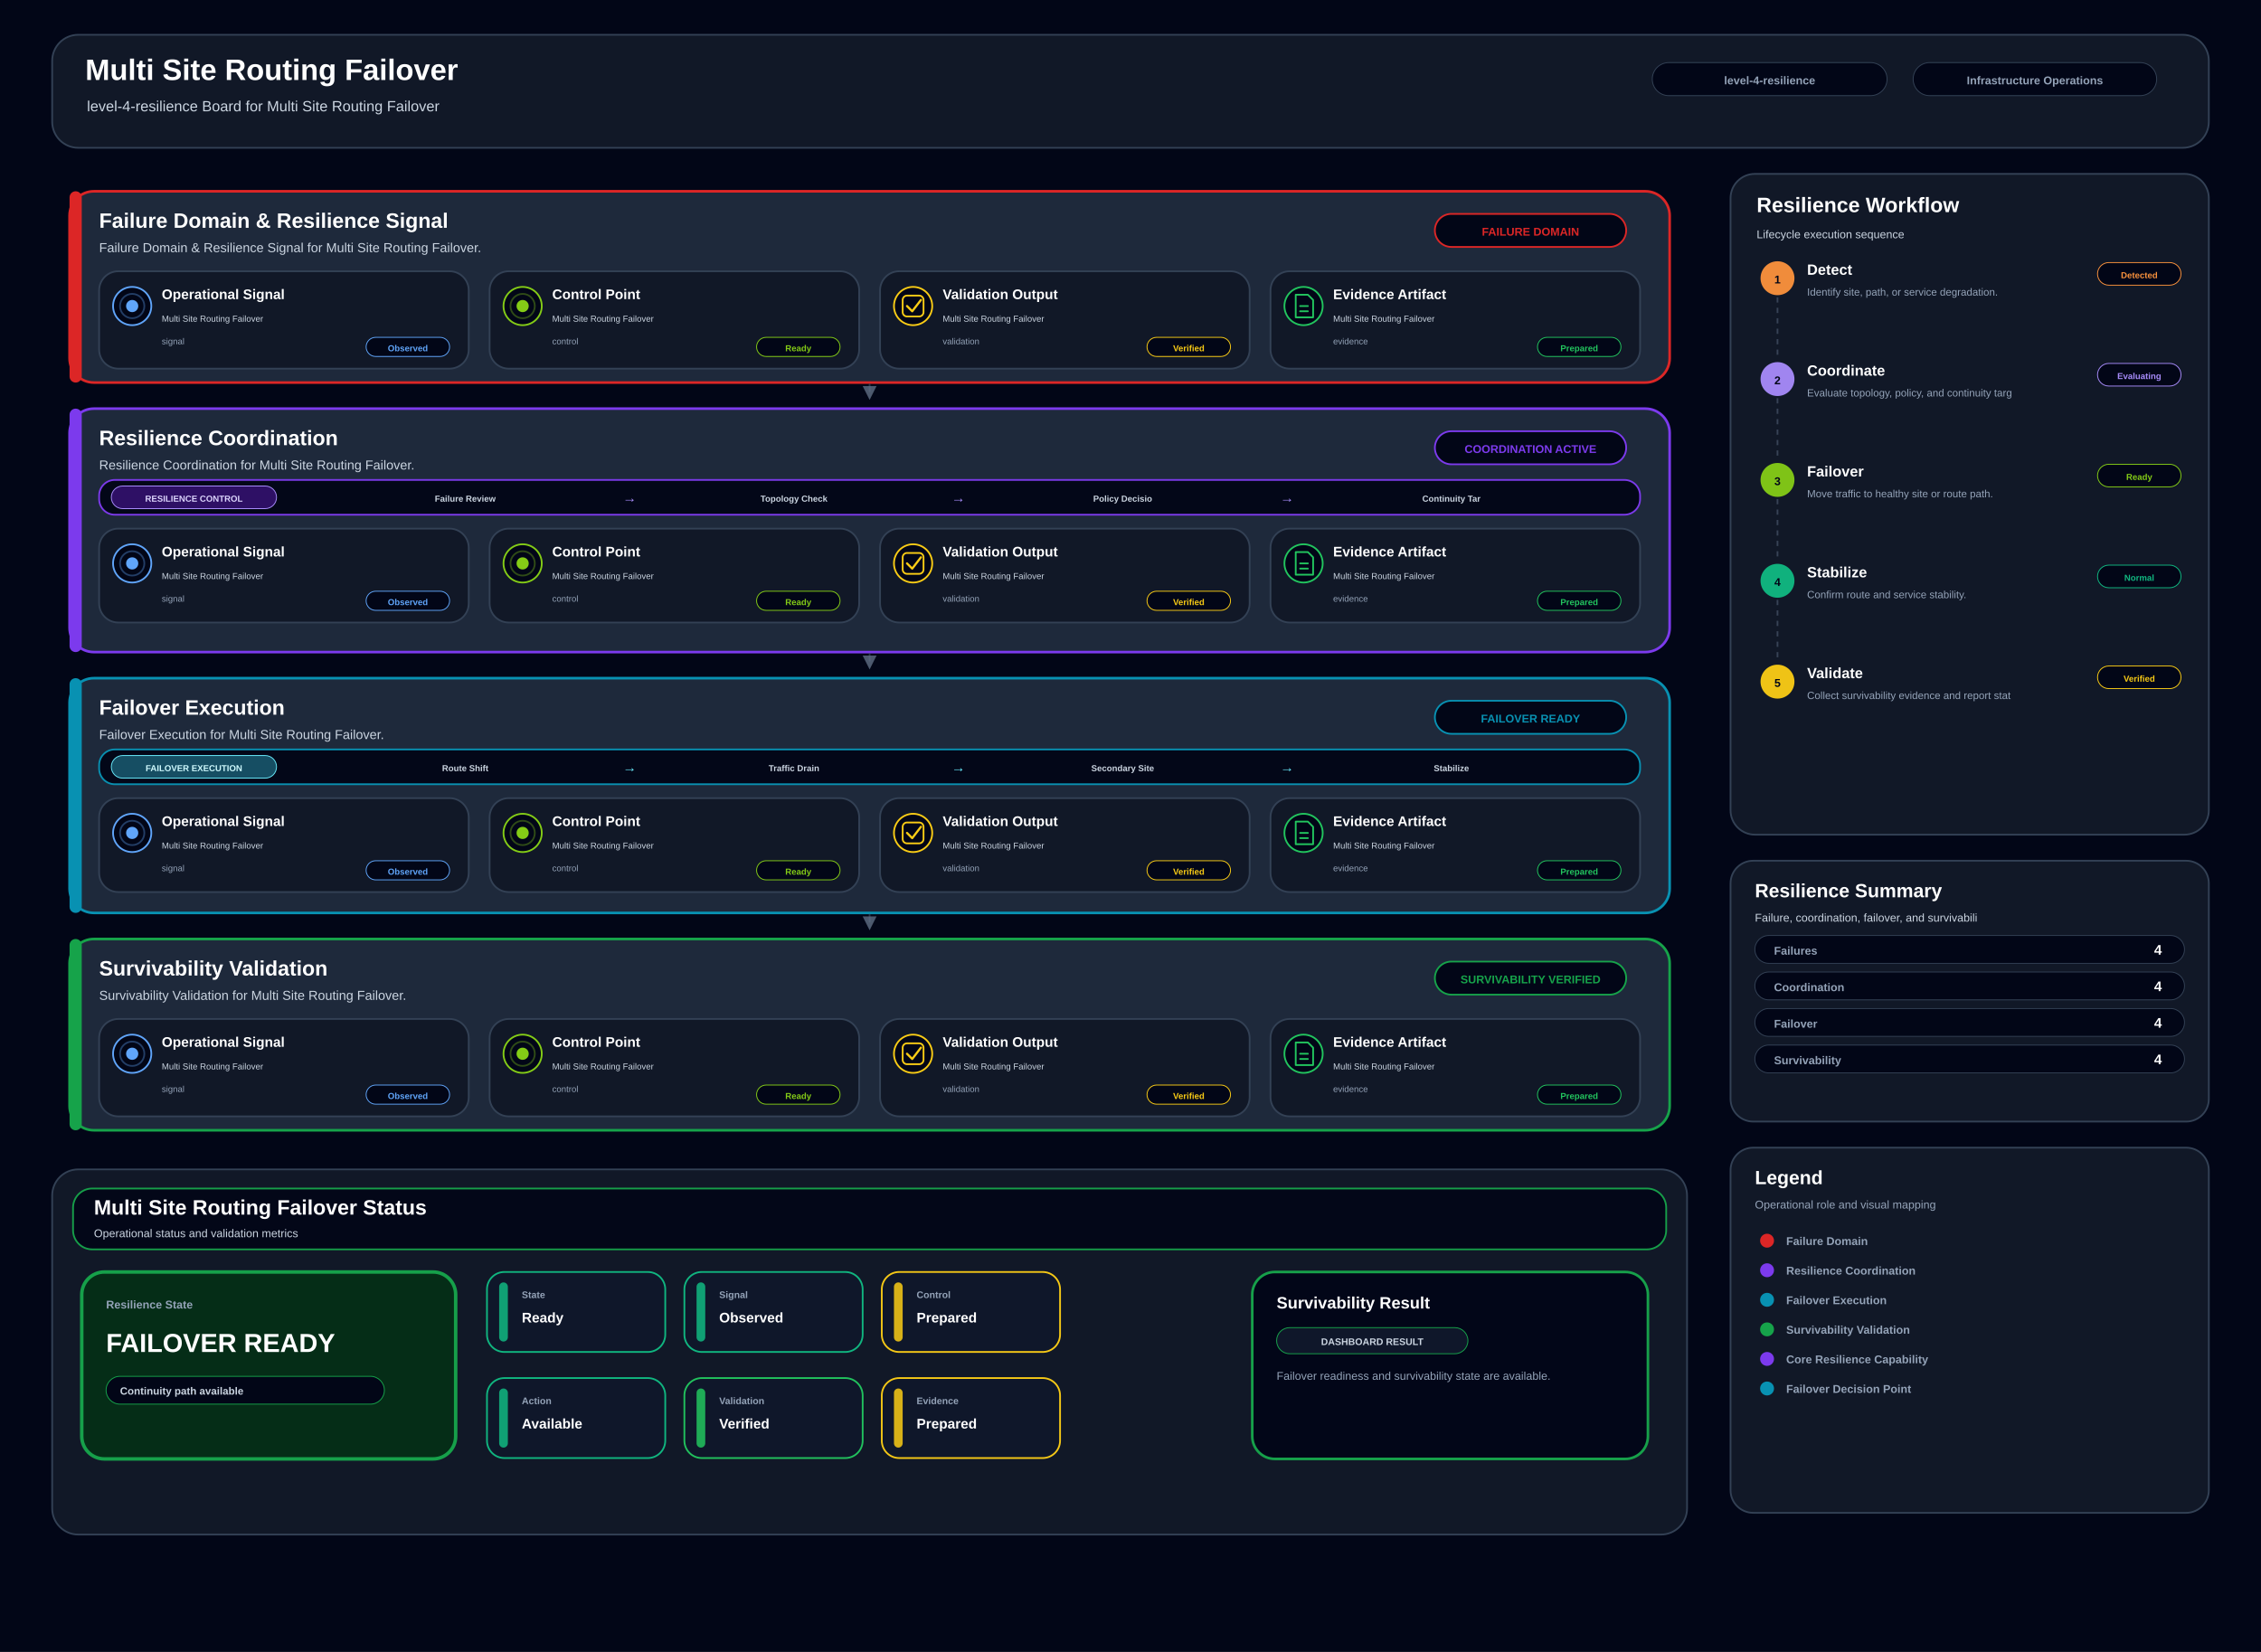
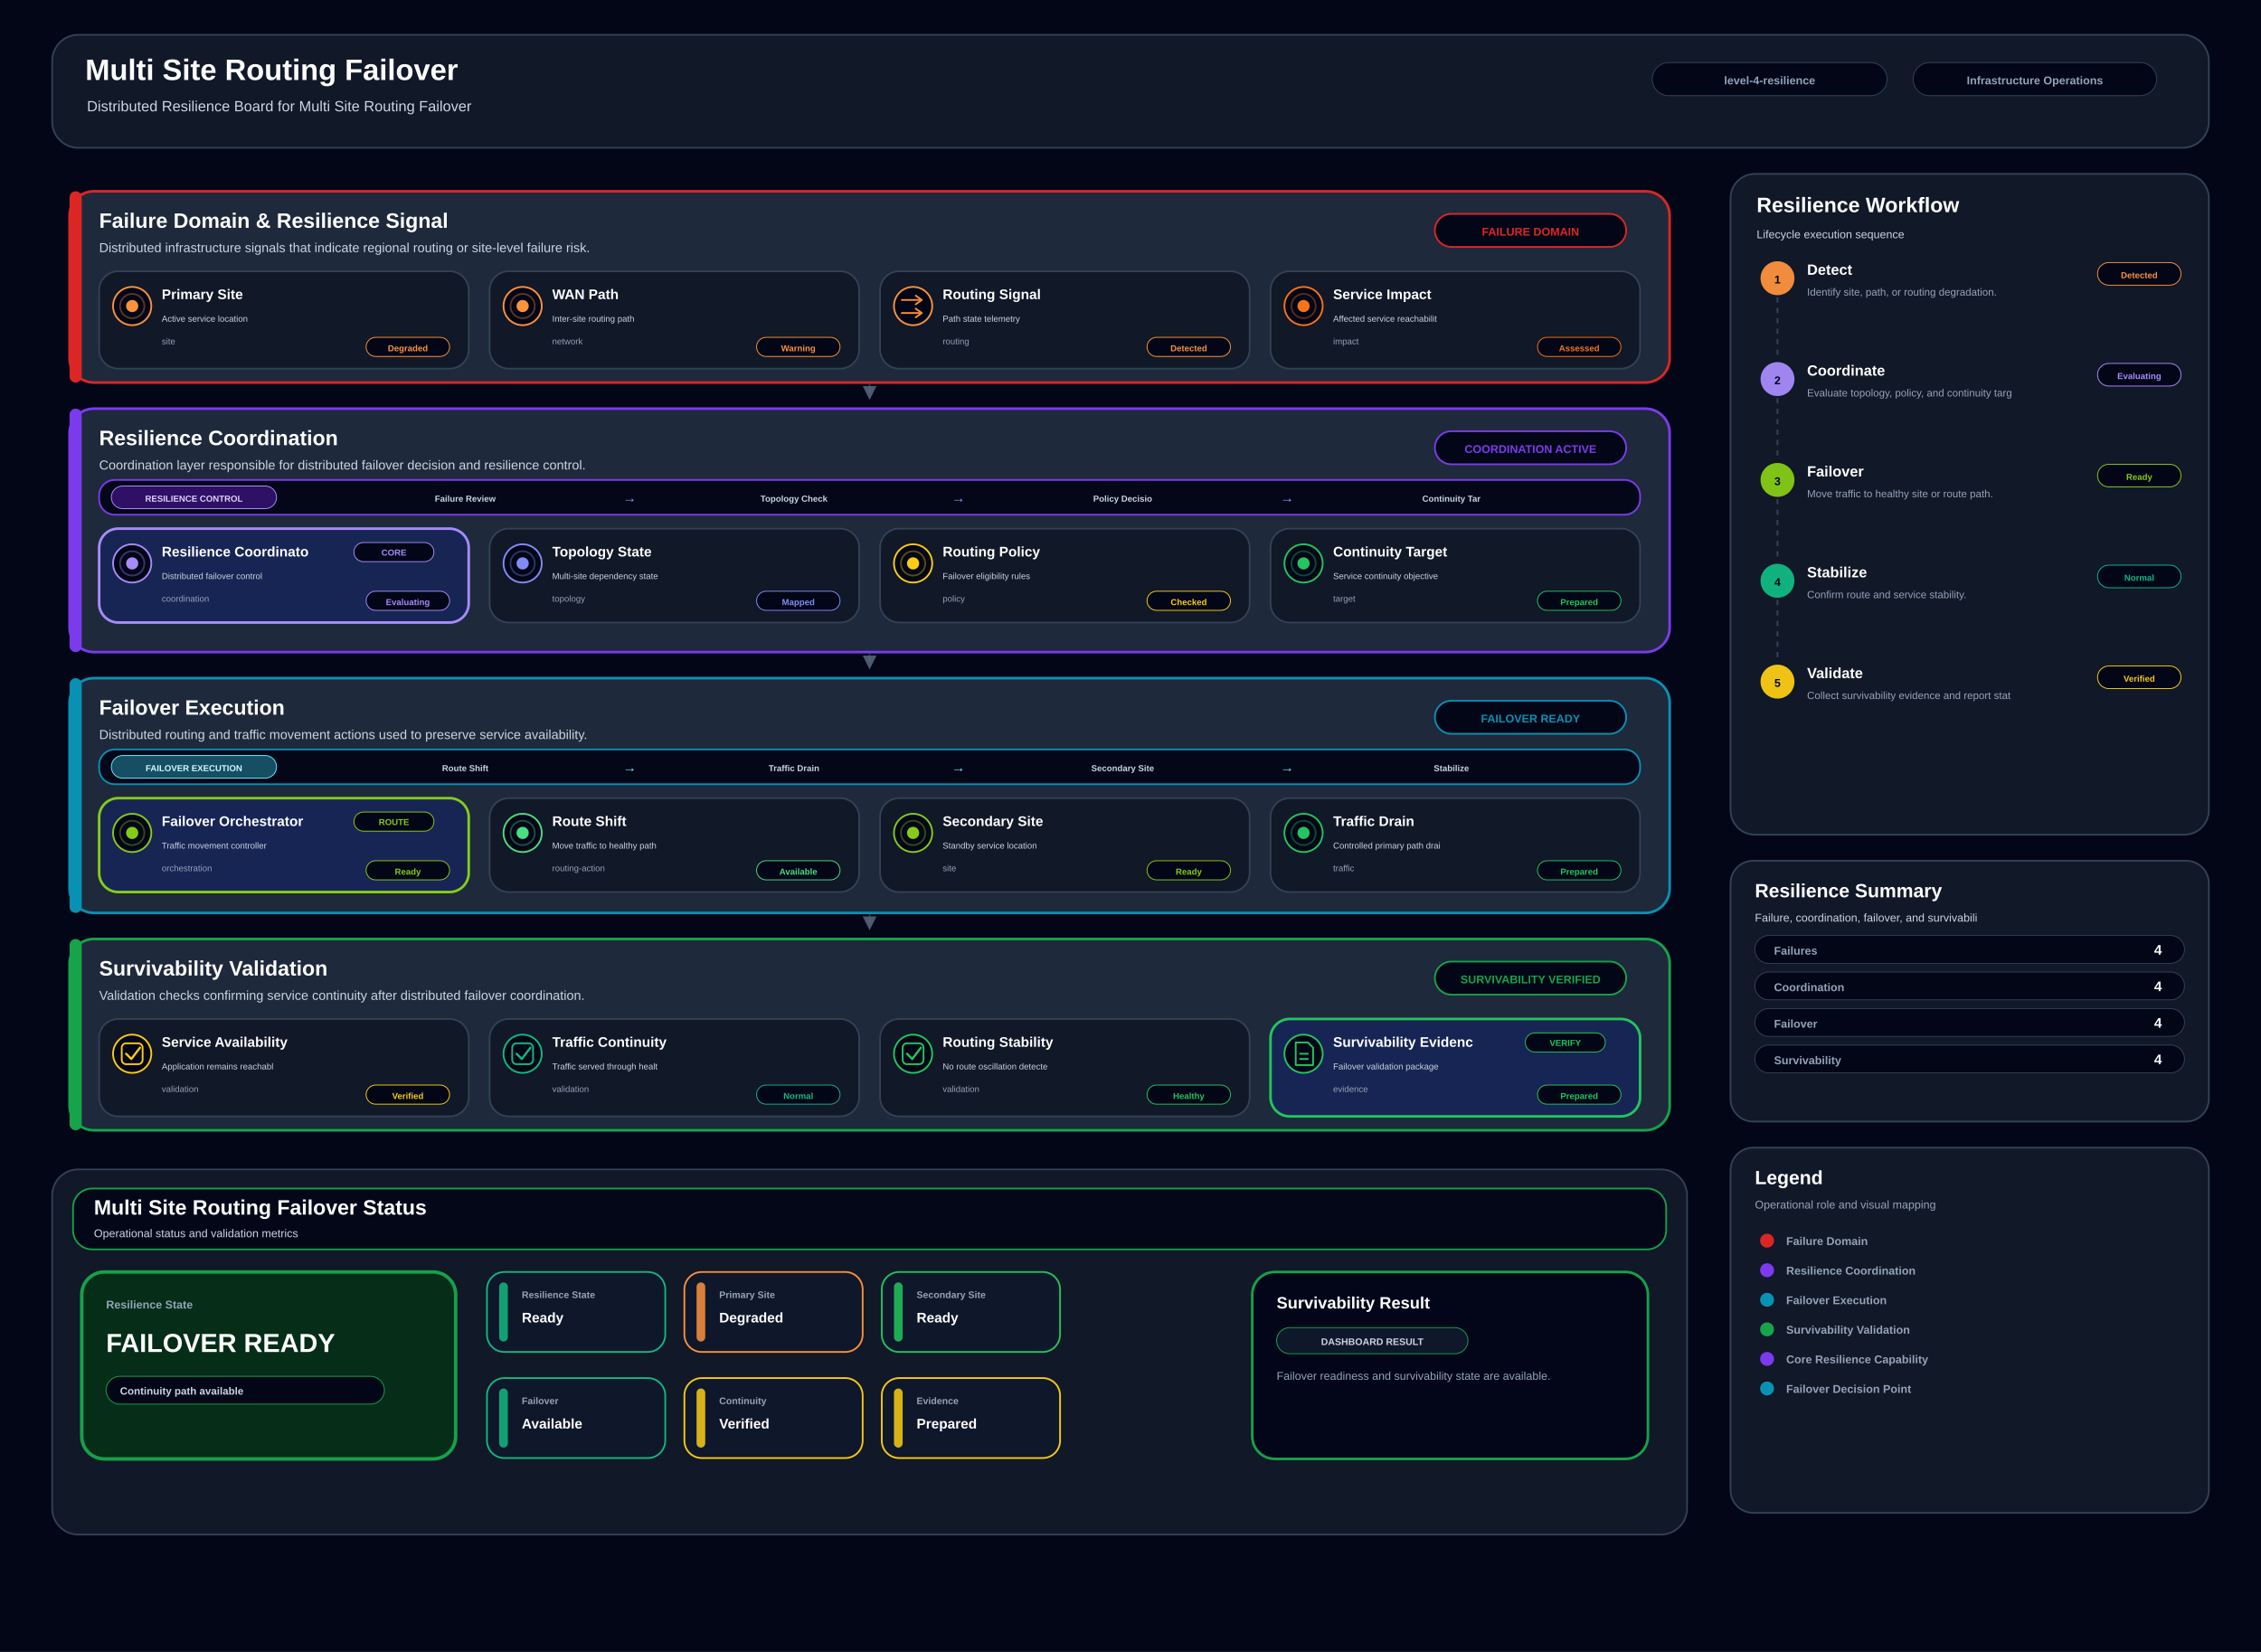
<svg xmlns="http://www.w3.org/2000/svg" width="2600" height="1900" viewBox="0 0 2600 1900" font-family="Arial, Helvetica, sans-serif">
  <style>text { font-family: Arial, Helvetica, sans-serif; letter-spacing: normal; word-spacing: normal; text-rendering: optimizeLegibility; font-kerning: normal; }</style>
  <style>text { font-family: Arial, Helvetica, sans-serif; letter-spacing: normal; word-spacing: normal; text-rendering: optimizeLegibility; font-kerning: normal; }</style>
  <rect width="2600" height="1900" fill="#020617" />
  <rect x="60" y="40" width="2480" height="130" rx="30" fill="#111827" stroke="#334155" stroke-width="2" />
  <text x="98" y="92" fill="#ffffff" font-size="34" font-weight="bold">Multi Site Routing Failover</text>
-   <text x="100" y="128" fill="#cbd5e1" font-size="17">level-4-resilience Board for Multi Site Routing Failover</text>
+   <text x="100" y="128" fill="#cbd5e1" font-size="17">Distributed Resilience Board for Multi Site Routing Failover</text>
  <rect x="1900" y="72" width="270" height="38" rx="19" fill="#020617" stroke="#334155" stroke-width="1" />
  <text x="2035" y="97" fill="#94a3b8" font-size="13" text-anchor="middle" font-weight="bold">level-4-resilience</text>
  <rect x="2200" y="72" width="280" height="38" rx="19" fill="#020617" stroke="#334155" stroke-width="1" />
  <text x="2340" y="97" fill="#94a3b8" font-size="13" text-anchor="middle" font-weight="bold">Infrastructure Operations</text>
  <rect x="80" y="220" width="1840" height="220" rx="28" fill="#1e293b" stroke="#dc2626" stroke-width="3" />
  <rect x="80" y="220" width="14" height="220" rx="7" fill="#dc2626" />
  <text x="114" y="262" fill="#ffffff" font-size="24" font-weight="bold">Failure Domain &amp; Resilience Signal</text>
-   <text x="114" y="290" fill="#cbd5e1" font-size="15">Failure Domain &amp; Resilience Signal for Multi Site Routing Failover.</text>
+   <text x="114" y="290" fill="#cbd5e1" font-size="15">Distributed infrastructure signals that indicate regional routing or site-level failure risk.</text>
  <rect x="1650" y="246" width="220" height="38" rx="19" fill="#020617" stroke="#dc2626" stroke-width="2" />
  <text x="1760" y="271" fill="#dc2626" font-size="13" text-anchor="middle" font-weight="bold">FAILURE DOMAIN</text>
  <rect x="114" y="312" width="425" height="112" rx="22" fill="#111827" stroke="#334155" stroke-width="2" />
-   <circle cx="152" cy="352" r="22" fill="#020617" stroke="#60a5fa" stroke-width="2" />
-   <circle cx="152" cy="352" r="7" fill="#60a5fa" />
-   <circle cx="152" cy="352" r="14" fill="none" stroke="#60a5fa" stroke-width="2" opacity="0.35" />
-   <text x="186" y="344" fill="#ffffff" font-size="16" font-weight="bold">Operational Signal</text>
-   <text x="186" y="370" fill="#cbd5e1" font-size="10">Multi Site Routing Failover </text>
-   <text x="186" y="396" fill="#94a3b8" font-size="10">signal</text>
-   <rect x="421" y="388" width="96" height="22" rx="11" fill="#020617" stroke="#60a5fa" stroke-width="1" />
-   <text x="469" y="404" fill="#60a5fa" font-size="10" text-anchor="middle" font-weight="bold">Observed</text>
+   <circle cx="152" cy="352" r="22" fill="#020617" stroke="#fb923c" stroke-width="2" />
+   <circle cx="152" cy="352" r="7" fill="#fb923c" />
+   <circle cx="152" cy="352" r="14" fill="none" stroke="#fb923c" stroke-width="2" opacity="0.35" />
+   <text x="186" y="344" fill="#ffffff" font-size="16" font-weight="bold">Primary Site</text>
+   <text x="186" y="370" fill="#cbd5e1" font-size="10">Active service location</text>
+   <text x="186" y="396" fill="#94a3b8" font-size="10">site</text>
+   <rect x="421" y="388" width="96" height="22" rx="11" fill="#020617" stroke="#fb923c" stroke-width="1" />
+   <text x="469" y="404" fill="#fb923c" font-size="10" text-anchor="middle" font-weight="bold">Degraded</text>
  <rect x="563" y="312" width="425" height="112" rx="22" fill="#111827" stroke="#334155" stroke-width="2" />
-   <circle cx="601" cy="352" r="22" fill="#020617" stroke="#84cc16" stroke-width="2" />
-   <circle cx="601" cy="352" r="7" fill="#84cc16" />
-   <circle cx="601" cy="352" r="14" fill="none" stroke="#84cc16" stroke-width="2" opacity="0.35" />
-   <text x="635" y="344" fill="#ffffff" font-size="16" font-weight="bold">Control Point</text>
-   <text x="635" y="370" fill="#cbd5e1" font-size="10">Multi Site Routing Failover </text>
-   <text x="635" y="396" fill="#94a3b8" font-size="10">control</text>
-   <rect x="870" y="388" width="96" height="22" rx="11" fill="#020617" stroke="#84cc16" stroke-width="1" />
-   <text x="918" y="404" fill="#84cc16" font-size="10" text-anchor="middle" font-weight="bold">Ready</text>
+   <circle cx="601" cy="352" r="22" fill="#020617" stroke="#fb923c" stroke-width="2" />
+   <circle cx="601" cy="352" r="7" fill="#fb923c" />
+   <circle cx="601" cy="352" r="14" fill="none" stroke="#fb923c" stroke-width="2" opacity="0.35" />
+   <text x="635" y="344" fill="#ffffff" font-size="16" font-weight="bold">WAN Path</text>
+   <text x="635" y="370" fill="#cbd5e1" font-size="10">Inter-site routing path</text>
+   <text x="635" y="396" fill="#94a3b8" font-size="10">network</text>
+   <rect x="870" y="388" width="96" height="22" rx="11" fill="#020617" stroke="#fb923c" stroke-width="1" />
+   <text x="918" y="404" fill="#fb923c" font-size="10" text-anchor="middle" font-weight="bold">Warning</text>
  <rect x="1012" y="312" width="425" height="112" rx="22" fill="#111827" stroke="#334155" stroke-width="2" />
-   <circle cx="1050" cy="352" r="22" fill="#020617" stroke="#facc15" stroke-width="2" />
-   <rect x="1038" y="340" width="24" height="24" rx="5" fill="none" stroke="#facc15" stroke-width="2" />
-   <polyline points="1043,352 1049,358 1059,345" fill="none" stroke="#facc15" stroke-width="2.5" stroke-linecap="round" stroke-linejoin="round" />
-   <text x="1084" y="344" fill="#ffffff" font-size="16" font-weight="bold">Validation Output</text>
-   <text x="1084" y="370" fill="#cbd5e1" font-size="10">Multi Site Routing Failover </text>
-   <text x="1084" y="396" fill="#94a3b8" font-size="10">validation</text>
-   <rect x="1319" y="388" width="96" height="22" rx="11" fill="#020617" stroke="#facc15" stroke-width="1" />
-   <text x="1367" y="404" fill="#facc15" font-size="10" text-anchor="middle" font-weight="bold">Verified</text>
+   <circle cx="1050" cy="352" r="22" fill="#020617" stroke="#fb923c" stroke-width="2" />
+   <line x1="1037" y1="345" x2="1057" y2="345" stroke="#fb923c" stroke-width="2" stroke-linecap="round" />
+   <polyline points="1053,340 1060,345 1053,350" fill="none" stroke="#fb923c" stroke-width="2" stroke-linecap="round" stroke-linejoin="round" />
+   <line x1="1037" y1="360" x2="1057" y2="360" stroke="#fb923c" stroke-width="2" stroke-linecap="round" />
+   <polyline points="1053,355 1060,360 1053,365" fill="none" stroke="#fb923c" stroke-width="2" stroke-linecap="round" stroke-linejoin="round" />
+   <text x="1084" y="344" fill="#ffffff" font-size="16" font-weight="bold">Routing Signal</text>
+   <text x="1084" y="370" fill="#cbd5e1" font-size="10">Path state telemetry</text>
+   <text x="1084" y="396" fill="#94a3b8" font-size="10">routing</text>
+   <rect x="1319" y="388" width="96" height="22" rx="11" fill="#020617" stroke="#fb923c" stroke-width="1" />
+   <text x="1367" y="404" fill="#fb923c" font-size="10" text-anchor="middle" font-weight="bold">Detected</text>
  <rect x="1461" y="312" width="425" height="112" rx="22" fill="#111827" stroke="#334155" stroke-width="2" />
-   <circle cx="1499" cy="352" r="22" fill="#020617" stroke="#22c55e" stroke-width="2" />
-   <polygon points="1490,339 1504,339 1510,345 1510,365 1490,365" fill="none" stroke="#22c55e" stroke-width="2" stroke-linejoin="round" />
-   <line x1="1495" y1="352" x2="1504" y2="352" stroke="#22c55e" stroke-width="2" stroke-linecap="round" />
-   <line x1="1495" y1="358" x2="1504" y2="358" stroke="#22c55e" stroke-width="2" stroke-linecap="round" />
-   <text x="1533" y="344" fill="#ffffff" font-size="16" font-weight="bold">Evidence Artifact</text>
-   <text x="1533" y="370" fill="#cbd5e1" font-size="10">Multi Site Routing Failover </text>
-   <text x="1533" y="396" fill="#94a3b8" font-size="10">evidence</text>
-   <rect x="1768" y="388" width="96" height="22" rx="11" fill="#020617" stroke="#22c55e" stroke-width="1" />
-   <text x="1816" y="404" fill="#22c55e" font-size="10" text-anchor="middle" font-weight="bold">Prepared</text>
+   <circle cx="1499" cy="352" r="22" fill="#020617" stroke="#f97316" stroke-width="2" />
+   <circle cx="1499" cy="352" r="7" fill="#f97316" />
+   <circle cx="1499" cy="352" r="14" fill="none" stroke="#f97316" stroke-width="2" opacity="0.35" />
+   <text x="1533" y="344" fill="#ffffff" font-size="16" font-weight="bold">Service Impact</text>
+   <text x="1533" y="370" fill="#cbd5e1" font-size="10">Affected service reachabilit</text>
+   <text x="1533" y="396" fill="#94a3b8" font-size="10">impact</text>
+   <rect x="1768" y="388" width="96" height="22" rx="11" fill="#020617" stroke="#f97316" stroke-width="1" />
+   <text x="1816" y="404" fill="#f97316" font-size="10" text-anchor="middle" font-weight="bold">Assessed</text>
  <rect x="80" y="470" width="1840" height="280" rx="28" fill="#1e293b" stroke="#7c3aed" stroke-width="3" />
  <rect x="80" y="470" width="14" height="280" rx="7" fill="#7c3aed" />
  <text x="114" y="512" fill="#ffffff" font-size="24" font-weight="bold">Resilience Coordination</text>
-   <text x="114" y="540" fill="#cbd5e1" font-size="15">Resilience Coordination for Multi Site Routing Failover.</text>
+   <text x="114" y="540" fill="#cbd5e1" font-size="15">Coordination layer responsible for distributed failover decision and resilience control.</text>
  <rect x="1650" y="496" width="220" height="38" rx="19" fill="#020617" stroke="#7c3aed" stroke-width="2" />
  <text x="1760" y="521" fill="#7c3aed" font-size="13" text-anchor="middle" font-weight="bold">COORDINATION ACTIVE</text>
  <rect x="114" y="552" width="1772" height="40" rx="18" fill="#020617" stroke="#7c3aed" stroke-width="2" opacity="0.98" />
  <rect x="128" y="559" width="190" height="26" rx="13" fill="#2e1065" stroke="#a78bfa" stroke-width="1" />
  <text x="223.0" y="577" fill="#ddd6fe" font-size="10" text-anchor="middle" font-weight="bold">RESILIENCE CONTROL</text>
  <text x="535.0" y="577" fill="#cbd5e1" font-size="10" text-anchor="middle" font-weight="bold">Failure Review</text>
  <text x="724.0" y="578" fill="#a78bfa" font-size="16" text-anchor="middle" font-weight="bold">→</text>
  <text x="913.0" y="577" fill="#cbd5e1" font-size="10" text-anchor="middle" font-weight="bold">Topology Check</text>
  <text x="1102.0" y="578" fill="#a78bfa" font-size="16" text-anchor="middle" font-weight="bold">→</text>
  <text x="1291.0" y="577" fill="#cbd5e1" font-size="10" text-anchor="middle" font-weight="bold">Policy Decisio</text>
  <text x="1480.0" y="578" fill="#a78bfa" font-size="16" text-anchor="middle" font-weight="bold">→</text>
  <text x="1669.0" y="577" fill="#cbd5e1" font-size="10" text-anchor="middle" font-weight="bold">Continuity Tar</text>
-   <rect x="114" y="608" width="425" height="108" rx="22" fill="#111827" stroke="#334155" stroke-width="2" />
-   <circle cx="152" cy="648" r="22" fill="#020617" stroke="#60a5fa" stroke-width="2" />
-   <circle cx="152" cy="648" r="7" fill="#60a5fa" />
-   <circle cx="152" cy="648" r="14" fill="none" stroke="#60a5fa" stroke-width="2" opacity="0.35" />
-   <text x="186" y="640" fill="#ffffff" font-size="16" font-weight="bold">Operational Signal</text>
-   <text x="186" y="666" fill="#cbd5e1" font-size="10">Multi Site Routing Failover </text>
-   <text x="186" y="692" fill="#94a3b8" font-size="10">signal</text>
-   <rect x="421" y="680" width="96" height="22" rx="11" fill="#020617" stroke="#60a5fa" stroke-width="1" />
-   <text x="469" y="696" fill="#60a5fa" font-size="10" text-anchor="middle" font-weight="bold">Observed</text>
+   <rect x="114" y="608" width="425" height="108" rx="22" fill="#172554" stroke="#a78bfa" stroke-width="3" />
+   <circle cx="152" cy="648" r="22" fill="#020617" stroke="#a78bfa" stroke-width="2" />
+   <circle cx="152" cy="648" r="7" fill="#a78bfa" />
+   <circle cx="152" cy="648" r="14" fill="none" stroke="#a78bfa" stroke-width="2" opacity="0.35" />
+   <text x="186" y="640" fill="#ffffff" font-size="16" font-weight="bold">Resilience Coordinato</text>
+   <text x="186" y="666" fill="#cbd5e1" font-size="10">Distributed failover control</text>
+   <text x="186" y="692" fill="#94a3b8" font-size="10">coordination</text>
+   <rect x="421" y="680" width="96" height="22" rx="11" fill="#020617" stroke="#a78bfa" stroke-width="1" />
+   <text x="469" y="696" fill="#a78bfa" font-size="10" text-anchor="middle" font-weight="bold">Evaluating</text>
+   <rect x="407" y="624" width="92" height="22" rx="11" fill="#020617" stroke="#a78bfa" stroke-width="1" />
+   <text x="453" y="639" fill="#a78bfa" font-size="10" text-anchor="middle" font-weight="bold">CORE</text>
  <rect x="563" y="608" width="425" height="108" rx="22" fill="#111827" stroke="#334155" stroke-width="2" />
-   <circle cx="601" cy="648" r="22" fill="#020617" stroke="#84cc16" stroke-width="2" />
-   <circle cx="601" cy="648" r="7" fill="#84cc16" />
-   <circle cx="601" cy="648" r="14" fill="none" stroke="#84cc16" stroke-width="2" opacity="0.35" />
-   <text x="635" y="640" fill="#ffffff" font-size="16" font-weight="bold">Control Point</text>
-   <text x="635" y="666" fill="#cbd5e1" font-size="10">Multi Site Routing Failover </text>
-   <text x="635" y="692" fill="#94a3b8" font-size="10">control</text>
-   <rect x="870" y="680" width="96" height="22" rx="11" fill="#020617" stroke="#84cc16" stroke-width="1" />
-   <text x="918" y="696" fill="#84cc16" font-size="10" text-anchor="middle" font-weight="bold">Ready</text>
+   <circle cx="601" cy="648" r="22" fill="#020617" stroke="#818cf8" stroke-width="2" />
+   <circle cx="601" cy="648" r="7" fill="#818cf8" />
+   <circle cx="601" cy="648" r="14" fill="none" stroke="#818cf8" stroke-width="2" opacity="0.35" />
+   <text x="635" y="640" fill="#ffffff" font-size="16" font-weight="bold">Topology State</text>
+   <text x="635" y="666" fill="#cbd5e1" font-size="10">Multi-site dependency state</text>
+   <text x="635" y="692" fill="#94a3b8" font-size="10">topology</text>
+   <rect x="870" y="680" width="96" height="22" rx="11" fill="#020617" stroke="#818cf8" stroke-width="1" />
+   <text x="918" y="696" fill="#818cf8" font-size="10" text-anchor="middle" font-weight="bold">Mapped</text>
  <rect x="1012" y="608" width="425" height="108" rx="22" fill="#111827" stroke="#334155" stroke-width="2" />
  <circle cx="1050" cy="648" r="22" fill="#020617" stroke="#facc15" stroke-width="2" />
-   <rect x="1038" y="636" width="24" height="24" rx="5" fill="none" stroke="#facc15" stroke-width="2" />
-   <polyline points="1043,648 1049,654 1059,641" fill="none" stroke="#facc15" stroke-width="2.5" stroke-linecap="round" stroke-linejoin="round" />
-   <text x="1084" y="640" fill="#ffffff" font-size="16" font-weight="bold">Validation Output</text>
-   <text x="1084" y="666" fill="#cbd5e1" font-size="10">Multi Site Routing Failover </text>
-   <text x="1084" y="692" fill="#94a3b8" font-size="10">validation</text>
+   <circle cx="1050" cy="648" r="7" fill="#facc15" />
+   <circle cx="1050" cy="648" r="14" fill="none" stroke="#facc15" stroke-width="2" opacity="0.35" />
+   <text x="1084" y="640" fill="#ffffff" font-size="16" font-weight="bold">Routing Policy</text>
+   <text x="1084" y="666" fill="#cbd5e1" font-size="10">Failover eligibility rules</text>
+   <text x="1084" y="692" fill="#94a3b8" font-size="10">policy</text>
  <rect x="1319" y="680" width="96" height="22" rx="11" fill="#020617" stroke="#facc15" stroke-width="1" />
-   <text x="1367" y="696" fill="#facc15" font-size="10" text-anchor="middle" font-weight="bold">Verified</text>
+   <text x="1367" y="696" fill="#facc15" font-size="10" text-anchor="middle" font-weight="bold">Checked</text>
  <rect x="1461" y="608" width="425" height="108" rx="22" fill="#111827" stroke="#334155" stroke-width="2" />
  <circle cx="1499" cy="648" r="22" fill="#020617" stroke="#22c55e" stroke-width="2" />
-   <polygon points="1490,635 1504,635 1510,641 1510,661 1490,661" fill="none" stroke="#22c55e" stroke-width="2" stroke-linejoin="round" />
-   <line x1="1495" y1="648" x2="1504" y2="648" stroke="#22c55e" stroke-width="2" stroke-linecap="round" />
-   <line x1="1495" y1="654" x2="1504" y2="654" stroke="#22c55e" stroke-width="2" stroke-linecap="round" />
-   <text x="1533" y="640" fill="#ffffff" font-size="16" font-weight="bold">Evidence Artifact</text>
-   <text x="1533" y="666" fill="#cbd5e1" font-size="10">Multi Site Routing Failover </text>
-   <text x="1533" y="692" fill="#94a3b8" font-size="10">evidence</text>
+   <circle cx="1499" cy="648" r="7" fill="#22c55e" />
+   <circle cx="1499" cy="648" r="14" fill="none" stroke="#22c55e" stroke-width="2" opacity="0.35" />
+   <text x="1533" y="640" fill="#ffffff" font-size="16" font-weight="bold">Continuity Target</text>
+   <text x="1533" y="666" fill="#cbd5e1" font-size="10">Service continuity objective</text>
+   <text x="1533" y="692" fill="#94a3b8" font-size="10">target</text>
  <rect x="1768" y="680" width="96" height="22" rx="11" fill="#020617" stroke="#22c55e" stroke-width="1" />
  <text x="1816" y="696" fill="#22c55e" font-size="10" text-anchor="middle" font-weight="bold">Prepared</text>
  <rect x="80" y="780" width="1840" height="270" rx="28" fill="#1e293b" stroke="#0891b2" stroke-width="3" />
  <rect x="80" y="780" width="14" height="270" rx="7" fill="#0891b2" />
  <text x="114" y="822" fill="#ffffff" font-size="24" font-weight="bold">Failover Execution</text>
-   <text x="114" y="850" fill="#cbd5e1" font-size="15">Failover Execution for Multi Site Routing Failover.</text>
+   <text x="114" y="850" fill="#cbd5e1" font-size="15">Distributed routing and traffic movement actions used to preserve service availability.</text>
  <rect x="1650" y="806" width="220" height="38" rx="19" fill="#020617" stroke="#0891b2" stroke-width="2" />
  <text x="1760" y="831" fill="#0891b2" font-size="13" text-anchor="middle" font-weight="bold">FAILOVER READY</text>
  <rect x="114" y="862" width="1772" height="40" rx="18" fill="#020617" stroke="#0891b2" stroke-width="2" opacity="0.98" />
  <rect x="128" y="869" width="190" height="26" rx="13" fill="#164e63" stroke="#67e8f9" stroke-width="1" />
  <text x="223.0" y="887" fill="#cffafe" font-size="10" text-anchor="middle" font-weight="bold">FAILOVER EXECUTION</text>
  <text x="535.0" y="887" fill="#cbd5e1" font-size="10" text-anchor="middle" font-weight="bold">Route Shift</text>
  <text x="724.0" y="888" fill="#67e8f9" font-size="16" text-anchor="middle" font-weight="bold">→</text>
  <text x="913.0" y="887" fill="#cbd5e1" font-size="10" text-anchor="middle" font-weight="bold">Traffic Drain</text>
  <text x="1102.0" y="888" fill="#67e8f9" font-size="16" text-anchor="middle" font-weight="bold">→</text>
  <text x="1291.0" y="887" fill="#cbd5e1" font-size="10" text-anchor="middle" font-weight="bold">Secondary Site</text>
  <text x="1480.0" y="888" fill="#67e8f9" font-size="16" text-anchor="middle" font-weight="bold">→</text>
  <text x="1669.0" y="887" fill="#cbd5e1" font-size="10" text-anchor="middle" font-weight="bold">Stabilize</text>
-   <rect x="114" y="918" width="425" height="108" rx="22" fill="#111827" stroke="#334155" stroke-width="2" />
-   <circle cx="152" cy="958" r="22" fill="#020617" stroke="#60a5fa" stroke-width="2" />
-   <circle cx="152" cy="958" r="7" fill="#60a5fa" />
-   <circle cx="152" cy="958" r="14" fill="none" stroke="#60a5fa" stroke-width="2" opacity="0.35" />
-   <text x="186" y="950" fill="#ffffff" font-size="16" font-weight="bold">Operational Signal</text>
-   <text x="186" y="976" fill="#cbd5e1" font-size="10">Multi Site Routing Failover </text>
-   <text x="186" y="1002" fill="#94a3b8" font-size="10">signal</text>
-   <rect x="421" y="990" width="96" height="22" rx="11" fill="#020617" stroke="#60a5fa" stroke-width="1" />
-   <text x="469" y="1006" fill="#60a5fa" font-size="10" text-anchor="middle" font-weight="bold">Observed</text>
+   <rect x="114" y="918" width="425" height="108" rx="22" fill="#172554" stroke="#84cc16" stroke-width="3" />
+   <circle cx="152" cy="958" r="22" fill="#020617" stroke="#84cc16" stroke-width="2" />
+   <circle cx="152" cy="958" r="7" fill="#84cc16" />
+   <circle cx="152" cy="958" r="14" fill="none" stroke="#84cc16" stroke-width="2" opacity="0.35" />
+   <text x="186" y="950" fill="#ffffff" font-size="16" font-weight="bold">Failover Orchestrator</text>
+   <text x="186" y="976" fill="#cbd5e1" font-size="10">Traffic movement controller</text>
+   <text x="186" y="1002" fill="#94a3b8" font-size="10">orchestration</text>
+   <rect x="421" y="990" width="96" height="22" rx="11" fill="#020617" stroke="#84cc16" stroke-width="1" />
+   <text x="469" y="1006" fill="#84cc16" font-size="10" text-anchor="middle" font-weight="bold">Ready</text>
+   <rect x="407" y="934" width="92" height="22" rx="11" fill="#020617" stroke="#84cc16" stroke-width="1" />
+   <text x="453" y="949" fill="#84cc16" font-size="10" text-anchor="middle" font-weight="bold">ROUTE</text>
  <rect x="563" y="918" width="425" height="108" rx="22" fill="#111827" stroke="#334155" stroke-width="2" />
-   <circle cx="601" cy="958" r="22" fill="#020617" stroke="#84cc16" stroke-width="2" />
-   <circle cx="601" cy="958" r="7" fill="#84cc16" />
-   <circle cx="601" cy="958" r="14" fill="none" stroke="#84cc16" stroke-width="2" opacity="0.35" />
-   <text x="635" y="950" fill="#ffffff" font-size="16" font-weight="bold">Control Point</text>
-   <text x="635" y="976" fill="#cbd5e1" font-size="10">Multi Site Routing Failover </text>
-   <text x="635" y="1002" fill="#94a3b8" font-size="10">control</text>
-   <rect x="870" y="990" width="96" height="22" rx="11" fill="#020617" stroke="#84cc16" stroke-width="1" />
-   <text x="918" y="1006" fill="#84cc16" font-size="10" text-anchor="middle" font-weight="bold">Ready</text>
+   <circle cx="601" cy="958" r="22" fill="#020617" stroke="#4ade80" stroke-width="2" />
+   <circle cx="601" cy="958" r="7" fill="#4ade80" />
+   <circle cx="601" cy="958" r="14" fill="none" stroke="#4ade80" stroke-width="2" opacity="0.35" />
+   <text x="635" y="950" fill="#ffffff" font-size="16" font-weight="bold">Route Shift</text>
+   <text x="635" y="976" fill="#cbd5e1" font-size="10">Move traffic to healthy path</text>
+   <text x="635" y="1002" fill="#94a3b8" font-size="10">routing-action</text>
+   <rect x="870" y="990" width="96" height="22" rx="11" fill="#020617" stroke="#4ade80" stroke-width="1" />
+   <text x="918" y="1006" fill="#4ade80" font-size="10" text-anchor="middle" font-weight="bold">Available</text>
  <rect x="1012" y="918" width="425" height="108" rx="22" fill="#111827" stroke="#334155" stroke-width="2" />
-   <circle cx="1050" cy="958" r="22" fill="#020617" stroke="#facc15" stroke-width="2" />
-   <rect x="1038" y="946" width="24" height="24" rx="5" fill="none" stroke="#facc15" stroke-width="2" />
-   <polyline points="1043,958 1049,964 1059,951" fill="none" stroke="#facc15" stroke-width="2.5" stroke-linecap="round" stroke-linejoin="round" />
-   <text x="1084" y="950" fill="#ffffff" font-size="16" font-weight="bold">Validation Output</text>
-   <text x="1084" y="976" fill="#cbd5e1" font-size="10">Multi Site Routing Failover </text>
-   <text x="1084" y="1002" fill="#94a3b8" font-size="10">validation</text>
-   <rect x="1319" y="990" width="96" height="22" rx="11" fill="#020617" stroke="#facc15" stroke-width="1" />
-   <text x="1367" y="1006" fill="#facc15" font-size="10" text-anchor="middle" font-weight="bold">Verified</text>
+   <circle cx="1050" cy="958" r="22" fill="#020617" stroke="#84cc16" stroke-width="2" />
+   <circle cx="1050" cy="958" r="7" fill="#84cc16" />
+   <circle cx="1050" cy="958" r="14" fill="none" stroke="#84cc16" stroke-width="2" opacity="0.35" />
+   <text x="1084" y="950" fill="#ffffff" font-size="16" font-weight="bold">Secondary Site</text>
+   <text x="1084" y="976" fill="#cbd5e1" font-size="10">Standby service location</text>
+   <text x="1084" y="1002" fill="#94a3b8" font-size="10">site</text>
+   <rect x="1319" y="990" width="96" height="22" rx="11" fill="#020617" stroke="#84cc16" stroke-width="1" />
+   <text x="1367" y="1006" fill="#84cc16" font-size="10" text-anchor="middle" font-weight="bold">Ready</text>
  <rect x="1461" y="918" width="425" height="108" rx="22" fill="#111827" stroke="#334155" stroke-width="2" />
  <circle cx="1499" cy="958" r="22" fill="#020617" stroke="#22c55e" stroke-width="2" />
-   <polygon points="1490,945 1504,945 1510,951 1510,971 1490,971" fill="none" stroke="#22c55e" stroke-width="2" stroke-linejoin="round" />
-   <line x1="1495" y1="958" x2="1504" y2="958" stroke="#22c55e" stroke-width="2" stroke-linecap="round" />
-   <line x1="1495" y1="964" x2="1504" y2="964" stroke="#22c55e" stroke-width="2" stroke-linecap="round" />
-   <text x="1533" y="950" fill="#ffffff" font-size="16" font-weight="bold">Evidence Artifact</text>
-   <text x="1533" y="976" fill="#cbd5e1" font-size="10">Multi Site Routing Failover </text>
-   <text x="1533" y="1002" fill="#94a3b8" font-size="10">evidence</text>
+   <circle cx="1499" cy="958" r="7" fill="#22c55e" />
+   <circle cx="1499" cy="958" r="14" fill="none" stroke="#22c55e" stroke-width="2" opacity="0.35" />
+   <text x="1533" y="950" fill="#ffffff" font-size="16" font-weight="bold">Traffic Drain</text>
+   <text x="1533" y="976" fill="#cbd5e1" font-size="10">Controlled primary path drai</text>
+   <text x="1533" y="1002" fill="#94a3b8" font-size="10">traffic</text>
  <rect x="1768" y="990" width="96" height="22" rx="11" fill="#020617" stroke="#22c55e" stroke-width="1" />
  <text x="1816" y="1006" fill="#22c55e" font-size="10" text-anchor="middle" font-weight="bold">Prepared</text>
  <rect x="80" y="1080" width="1840" height="220" rx="28" fill="#1e293b" stroke="#16a34a" stroke-width="3" />
  <rect x="80" y="1080" width="14" height="220" rx="7" fill="#16a34a" />
  <text x="114" y="1122" fill="#ffffff" font-size="24" font-weight="bold">Survivability Validation</text>
-   <text x="114" y="1150" fill="#cbd5e1" font-size="15">Survivability Validation for Multi Site Routing Failover.</text>
+   <text x="114" y="1150" fill="#cbd5e1" font-size="15">Validation checks confirming service continuity after distributed failover coordination.</text>
  <rect x="1650" y="1106" width="220" height="38" rx="19" fill="#020617" stroke="#16a34a" stroke-width="2" />
  <text x="1760" y="1131" fill="#16a34a" font-size="13" text-anchor="middle" font-weight="bold">SURVIVABILITY VERIFIED</text>
  <rect x="114" y="1172" width="425" height="112" rx="22" fill="#111827" stroke="#334155" stroke-width="2" />
-   <circle cx="152" cy="1212" r="22" fill="#020617" stroke="#60a5fa" stroke-width="2" />
-   <circle cx="152" cy="1212" r="7" fill="#60a5fa" />
-   <circle cx="152" cy="1212" r="14" fill="none" stroke="#60a5fa" stroke-width="2" opacity="0.35" />
-   <text x="186" y="1204" fill="#ffffff" font-size="16" font-weight="bold">Operational Signal</text>
-   <text x="186" y="1230" fill="#cbd5e1" font-size="10">Multi Site Routing Failover </text>
-   <text x="186" y="1256" fill="#94a3b8" font-size="10">signal</text>
-   <rect x="421" y="1248" width="96" height="22" rx="11" fill="#020617" stroke="#60a5fa" stroke-width="1" />
-   <text x="469" y="1264" fill="#60a5fa" font-size="10" text-anchor="middle" font-weight="bold">Observed</text>
+   <circle cx="152" cy="1212" r="22" fill="#020617" stroke="#facc15" stroke-width="2" />
+   <rect x="140" y="1200" width="24" height="24" rx="5" fill="none" stroke="#facc15" stroke-width="2" />
+   <polyline points="145,1212 151,1218 161,1205" fill="none" stroke="#facc15" stroke-width="2.5" stroke-linecap="round" stroke-linejoin="round" />
+   <text x="186" y="1204" fill="#ffffff" font-size="16" font-weight="bold">Service Availability</text>
+   <text x="186" y="1230" fill="#cbd5e1" font-size="10">Application remains reachabl</text>
+   <text x="186" y="1256" fill="#94a3b8" font-size="10">validation</text>
+   <rect x="421" y="1248" width="96" height="22" rx="11" fill="#020617" stroke="#facc15" stroke-width="1" />
+   <text x="469" y="1264" fill="#facc15" font-size="10" text-anchor="middle" font-weight="bold">Verified</text>
  <rect x="563" y="1172" width="425" height="112" rx="22" fill="#111827" stroke="#334155" stroke-width="2" />
-   <circle cx="601" cy="1212" r="22" fill="#020617" stroke="#84cc16" stroke-width="2" />
-   <circle cx="601" cy="1212" r="7" fill="#84cc16" />
-   <circle cx="601" cy="1212" r="14" fill="none" stroke="#84cc16" stroke-width="2" opacity="0.35" />
-   <text x="635" y="1204" fill="#ffffff" font-size="16" font-weight="bold">Control Point</text>
-   <text x="635" y="1230" fill="#cbd5e1" font-size="10">Multi Site Routing Failover </text>
-   <text x="635" y="1256" fill="#94a3b8" font-size="10">control</text>
-   <rect x="870" y="1248" width="96" height="22" rx="11" fill="#020617" stroke="#84cc16" stroke-width="1" />
-   <text x="918" y="1264" fill="#84cc16" font-size="10" text-anchor="middle" font-weight="bold">Ready</text>
+   <circle cx="601" cy="1212" r="22" fill="#020617" stroke="#10b981" stroke-width="2" />
+   <rect x="589" y="1200" width="24" height="24" rx="5" fill="none" stroke="#10b981" stroke-width="2" />
+   <polyline points="594,1212 600,1218 610,1205" fill="none" stroke="#10b981" stroke-width="2.5" stroke-linecap="round" stroke-linejoin="round" />
+   <text x="635" y="1204" fill="#ffffff" font-size="16" font-weight="bold">Traffic Continuity</text>
+   <text x="635" y="1230" fill="#cbd5e1" font-size="10">Traffic served through healt</text>
+   <text x="635" y="1256" fill="#94a3b8" font-size="10">validation</text>
+   <rect x="870" y="1248" width="96" height="22" rx="11" fill="#020617" stroke="#10b981" stroke-width="1" />
+   <text x="918" y="1264" fill="#10b981" font-size="10" text-anchor="middle" font-weight="bold">Normal</text>
  <rect x="1012" y="1172" width="425" height="112" rx="22" fill="#111827" stroke="#334155" stroke-width="2" />
-   <circle cx="1050" cy="1212" r="22" fill="#020617" stroke="#facc15" stroke-width="2" />
-   <rect x="1038" y="1200" width="24" height="24" rx="5" fill="none" stroke="#facc15" stroke-width="2" />
-   <polyline points="1043,1212 1049,1218 1059,1205" fill="none" stroke="#facc15" stroke-width="2.5" stroke-linecap="round" stroke-linejoin="round" />
-   <text x="1084" y="1204" fill="#ffffff" font-size="16" font-weight="bold">Validation Output</text>
-   <text x="1084" y="1230" fill="#cbd5e1" font-size="10">Multi Site Routing Failover </text>
+   <circle cx="1050" cy="1212" r="22" fill="#020617" stroke="#22c55e" stroke-width="2" />
+   <rect x="1038" y="1200" width="24" height="24" rx="5" fill="none" stroke="#22c55e" stroke-width="2" />
+   <polyline points="1043,1212 1049,1218 1059,1205" fill="none" stroke="#22c55e" stroke-width="2.5" stroke-linecap="round" stroke-linejoin="round" />
+   <text x="1084" y="1204" fill="#ffffff" font-size="16" font-weight="bold">Routing Stability</text>
+   <text x="1084" y="1230" fill="#cbd5e1" font-size="10">No route oscillation detecte</text>
  <text x="1084" y="1256" fill="#94a3b8" font-size="10">validation</text>
-   <rect x="1319" y="1248" width="96" height="22" rx="11" fill="#020617" stroke="#facc15" stroke-width="1" />
-   <text x="1367" y="1264" fill="#facc15" font-size="10" text-anchor="middle" font-weight="bold">Verified</text>
-   <rect x="1461" y="1172" width="425" height="112" rx="22" fill="#111827" stroke="#334155" stroke-width="2" />
+   <rect x="1319" y="1248" width="96" height="22" rx="11" fill="#020617" stroke="#22c55e" stroke-width="1" />
+   <text x="1367" y="1264" fill="#22c55e" font-size="10" text-anchor="middle" font-weight="bold">Healthy</text>
+   <rect x="1461" y="1172" width="425" height="112" rx="22" fill="#172554" stroke="#22c55e" stroke-width="3" />
  <circle cx="1499" cy="1212" r="22" fill="#020617" stroke="#22c55e" stroke-width="2" />
  <polygon points="1490,1199 1504,1199 1510,1205 1510,1225 1490,1225" fill="none" stroke="#22c55e" stroke-width="2" stroke-linejoin="round" />
  <line x1="1495" y1="1212" x2="1504" y2="1212" stroke="#22c55e" stroke-width="2" stroke-linecap="round" />
  <line x1="1495" y1="1218" x2="1504" y2="1218" stroke="#22c55e" stroke-width="2" stroke-linecap="round" />
-   <text x="1533" y="1204" fill="#ffffff" font-size="16" font-weight="bold">Evidence Artifact</text>
-   <text x="1533" y="1230" fill="#cbd5e1" font-size="10">Multi Site Routing Failover </text>
+   <text x="1533" y="1204" fill="#ffffff" font-size="16" font-weight="bold">Survivability Evidenc</text>
+   <text x="1533" y="1230" fill="#cbd5e1" font-size="10">Failover validation package</text>
  <text x="1533" y="1256" fill="#94a3b8" font-size="10">evidence</text>
  <rect x="1768" y="1248" width="96" height="22" rx="11" fill="#020617" stroke="#22c55e" stroke-width="1" />
  <text x="1816" y="1264" fill="#22c55e" font-size="10" text-anchor="middle" font-weight="bold">Prepared</text>
+   <rect x="1754" y="1188" width="92" height="22" rx="11" fill="#020617" stroke="#22c55e" stroke-width="1" />
+   <text x="1800" y="1203" fill="#22c55e" font-size="10" text-anchor="middle" font-weight="bold">VERIFY</text>
  <line x1="1000.0" y1="450" x2="1000.0" y2="442" stroke="#475569" stroke-width="2" stroke-linecap="round" stroke-dasharray="8 8" opacity="0.55" />
  <polygon points="992.0,444 1008.0,444 1000.0,460" fill="#64748b" opacity="0.75" />
  <line x1="1000.0" y1="760" x2="1000.0" y2="752" stroke="#475569" stroke-width="2" stroke-linecap="round" stroke-dasharray="8 8" opacity="0.55" />
  <polygon points="992.0,754 1008.0,754 1000.0,770" fill="#64748b" opacity="0.75" />
  <line x1="1000.0" y1="1060" x2="1000.0" y2="1052" stroke="#475569" stroke-width="2" stroke-linecap="round" stroke-dasharray="8 8" opacity="0.55" />
  <polygon points="992.0,1054 1008.0,1054 1000.0,1070" fill="#64748b" opacity="0.75" />
  <rect x="1990" y="200" width="550" height="760" rx="28" fill="#111827" stroke="#334155" stroke-width="2" />
  <text x="2020" y="244" fill="#ffffff" font-size="24" font-weight="bold">Resilience Workflow</text>
  <text x="2020" y="274" fill="#cbd5e1" font-size="13">Lifecycle execution sequence</text>
  <circle cx="2044" cy="320" r="18" fill="#fb923c" stroke="#fb923c" stroke-width="3" opacity="0.95" />
  <text x="2044" y="326" fill="#020617" font-size="13" text-anchor="middle" font-weight="bold">1</text>
  <text x="2078" y="316" fill="#ffffff" font-size="17" font-weight="bold">Detect</text>
-   <text x="2078" y="340" fill="#94a3b8" font-size="12">Identify site, path, or service degradation.</text>
+   <text x="2078" y="340" fill="#94a3b8" font-size="12">Identify site, path, or routing degradation.</text>
  <rect x="2412" y="302" width="96" height="26" rx="13" fill="#020617" stroke="#fb923c" stroke-width="1" />
  <text x="2460" y="320" fill="#fb923c" font-size="10" text-anchor="middle" font-weight="bold">Detected</text>
  <line x1="2044" y1="342" x2="2044" y2="412" stroke="#475569" stroke-width="2" stroke-dasharray="6 6" opacity="0.7" />
  <circle cx="2044" cy="436" r="18" fill="#a78bfa" stroke="#a78bfa" stroke-width="3" opacity="0.95" />
  <text x="2044" y="442" fill="#020617" font-size="13" text-anchor="middle" font-weight="bold">2</text>
  <text x="2078" y="432" fill="#ffffff" font-size="17" font-weight="bold">Coordinate</text>
  <text x="2078" y="456" fill="#94a3b8" font-size="12">Evaluate topology, policy, and continuity targ</text>
  <rect x="2412" y="418" width="96" height="26" rx="13" fill="#020617" stroke="#a78bfa" stroke-width="1" />
  <text x="2460" y="436" fill="#a78bfa" font-size="10" text-anchor="middle" font-weight="bold">Evaluating</text>
  <line x1="2044" y1="458" x2="2044" y2="528" stroke="#475569" stroke-width="2" stroke-dasharray="6 6" opacity="0.7" />
  <circle cx="2044" cy="552" r="18" fill="#84cc16" stroke="#84cc16" stroke-width="3" opacity="0.95" />
  <text x="2044" y="558" fill="#020617" font-size="13" text-anchor="middle" font-weight="bold">3</text>
  <text x="2078" y="548" fill="#ffffff" font-size="17" font-weight="bold">Failover</text>
  <text x="2078" y="572" fill="#94a3b8" font-size="12">Move traffic to healthy site or route path.</text>
  <rect x="2412" y="534" width="96" height="26" rx="13" fill="#020617" stroke="#84cc16" stroke-width="1" />
  <text x="2460" y="552" fill="#84cc16" font-size="10" text-anchor="middle" font-weight="bold">Ready</text>
  <line x1="2044" y1="574" x2="2044" y2="644" stroke="#475569" stroke-width="2" stroke-dasharray="6 6" opacity="0.7" />
  <circle cx="2044" cy="668" r="18" fill="#10b981" stroke="#10b981" stroke-width="3" opacity="0.95" />
  <text x="2044" y="674" fill="#020617" font-size="13" text-anchor="middle" font-weight="bold">4</text>
  <text x="2078" y="664" fill="#ffffff" font-size="17" font-weight="bold">Stabilize</text>
  <text x="2078" y="688" fill="#94a3b8" font-size="12">Confirm route and service stability.</text>
  <rect x="2412" y="650" width="96" height="26" rx="13" fill="#020617" stroke="#10b981" stroke-width="1" />
  <text x="2460" y="668" fill="#10b981" font-size="10" text-anchor="middle" font-weight="bold">Normal</text>
  <line x1="2044" y1="690" x2="2044" y2="760" stroke="#475569" stroke-width="2" stroke-dasharray="6 6" opacity="0.7" />
  <circle cx="2044" cy="784" r="18" fill="#facc15" stroke="#facc15" stroke-width="3" opacity="0.95" />
  <text x="2044" y="790" fill="#020617" font-size="13" text-anchor="middle" font-weight="bold">5</text>
  <text x="2078" y="780" fill="#ffffff" font-size="17" font-weight="bold">Validate</text>
  <text x="2078" y="804" fill="#94a3b8" font-size="12">Collect survivability evidence and report stat</text>
  <rect x="2412" y="766" width="96" height="26" rx="13" fill="#020617" stroke="#facc15" stroke-width="1" />
  <text x="2460" y="784" fill="#facc15" font-size="10" text-anchor="middle" font-weight="bold">Verified</text>
  <rect x="1990" y="990" width="550" height="300" rx="26" fill="#111827" stroke="#334155" stroke-width="2" />
  <text x="2018" y="1032" fill="#ffffff" font-size="22" font-weight="bold">Resilience Summary</text>
  <text x="2018" y="1060" fill="#cbd5e1" font-size="13">Failure, coordination, failover, and survivabili</text>
  <rect x="2018" y="1076" width="494" height="32" rx="16" fill="#020617" stroke="#334155" stroke-width="1" />
  <text x="2040" y="1098" fill="#94a3b8" font-size="13" font-weight="bold">Failures</text>
  <text x="2486" y="1098" fill="#ffffff" font-size="16" text-anchor="end" font-weight="bold">4</text>
  <rect x="2018" y="1118" width="494" height="32" rx="16" fill="#020617" stroke="#334155" stroke-width="1" />
  <text x="2040" y="1140" fill="#94a3b8" font-size="13" font-weight="bold">Coordination</text>
  <text x="2486" y="1140" fill="#ffffff" font-size="16" text-anchor="end" font-weight="bold">4</text>
  <rect x="2018" y="1160" width="494" height="32" rx="16" fill="#020617" stroke="#334155" stroke-width="1" />
  <text x="2040" y="1182" fill="#94a3b8" font-size="13" font-weight="bold">Failover</text>
  <text x="2486" y="1182" fill="#ffffff" font-size="16" text-anchor="end" font-weight="bold">4</text>
  <rect x="2018" y="1202" width="494" height="32" rx="16" fill="#020617" stroke="#334155" stroke-width="1" />
  <text x="2040" y="1224" fill="#94a3b8" font-size="13" font-weight="bold">Survivability</text>
  <text x="2486" y="1224" fill="#ffffff" font-size="16" text-anchor="end" font-weight="bold">4</text>
  <rect x="60" y="1345" width="1880" height="420" rx="30" fill="#111827" stroke="#334155" stroke-width="2" />
  <rect x="84" y="1367" width="1832" height="70" rx="22" fill="#020617" stroke="#16a34a" stroke-width="2" opacity="0.96" />
  <text x="108" y="1397" fill="#ffffff" font-size="24" font-weight="bold">Multi Site Routing Failover Status</text>
  <text x="108" y="1423" fill="#cbd5e1" font-size="13">Operational status and validation metrics</text>
  <rect x="94" y="1463" width="430" height="215" rx="26" fill="#052e16" stroke="#16a34a" stroke-width="4" opacity="0.98" />
  <text x="122" y="1505" fill="#94a3b8" font-size="13" font-weight="bold">Resilience State</text>
  <text x="122" y="1555" fill="#ffffff" font-size="30" font-weight="bold">FAILOVER READY</text>
  <rect x="122" y="1583" width="320" height="32" rx="16" fill="#020617" stroke="#16a34a" stroke-width="1" />
  <text x="138" y="1604" fill="#cbd5e1" font-size="12" font-weight="bold">Continuity path available</text>
  <rect x="560" y="1463" width="205" height="92" rx="20" fill="#0f172a" stroke="#10b981" stroke-width="2" opacity="0.98" />
  <rect x="574" y="1475" width="10" height="68" rx="5" fill="#10b981" opacity="0.85" />
-   <text x="600" y="1493" fill="#94a3b8" font-size="11" font-weight="bold">State</text>
+   <text x="600" y="1493" fill="#94a3b8" font-size="11" font-weight="bold">Resilience State</text>
  <text x="600" y="1521" fill="#ffffff" font-size="16" font-weight="bold">Ready</text>
-   <rect x="787" y="1463" width="205" height="92" rx="20" fill="#0f172a" stroke="#10b981" stroke-width="2" opacity="0.98" />
-   <rect x="801" y="1475" width="10" height="68" rx="5" fill="#10b981" opacity="0.85" />
-   <text x="827" y="1493" fill="#94a3b8" font-size="11" font-weight="bold">Signal</text>
-   <text x="827" y="1521" fill="#ffffff" font-size="16" font-weight="bold">Observed</text>
-   <rect x="1014" y="1463" width="205" height="92" rx="20" fill="#0f172a" stroke="#facc15" stroke-width="2" opacity="0.98" />
-   <rect x="1028" y="1475" width="10" height="68" rx="5" fill="#facc15" opacity="0.85" />
-   <text x="1054" y="1493" fill="#94a3b8" font-size="11" font-weight="bold">Control</text>
-   <text x="1054" y="1521" fill="#ffffff" font-size="16" font-weight="bold">Prepared</text>
+   <rect x="787" y="1463" width="205" height="92" rx="20" fill="#0f172a" stroke="#fb923c" stroke-width="2" opacity="0.98" />
+   <rect x="801" y="1475" width="10" height="68" rx="5" fill="#fb923c" opacity="0.85" />
+   <text x="827" y="1493" fill="#94a3b8" font-size="11" font-weight="bold">Primary Site</text>
+   <text x="827" y="1521" fill="#ffffff" font-size="16" font-weight="bold">Degraded</text>
+   <rect x="1014" y="1463" width="205" height="92" rx="20" fill="#0f172a" stroke="#22c55e" stroke-width="2" opacity="0.98" />
+   <rect x="1028" y="1475" width="10" height="68" rx="5" fill="#22c55e" opacity="0.85" />
+   <text x="1054" y="1493" fill="#94a3b8" font-size="11" font-weight="bold">Secondary Site</text>
+   <text x="1054" y="1521" fill="#ffffff" font-size="16" font-weight="bold">Ready</text>
  <rect x="560" y="1585" width="205" height="92" rx="20" fill="#0f172a" stroke="#10b981" stroke-width="2" opacity="0.98" />
  <rect x="574" y="1597" width="10" height="68" rx="5" fill="#10b981" opacity="0.85" />
-   <text x="600" y="1615" fill="#94a3b8" font-size="11" font-weight="bold">Action</text>
+   <text x="600" y="1615" fill="#94a3b8" font-size="11" font-weight="bold">Failover</text>
  <text x="600" y="1643" fill="#ffffff" font-size="16" font-weight="bold">Available</text>
-   <rect x="787" y="1585" width="205" height="92" rx="20" fill="#0f172a" stroke="#22c55e" stroke-width="2" opacity="0.98" />
-   <rect x="801" y="1597" width="10" height="68" rx="5" fill="#22c55e" opacity="0.85" />
-   <text x="827" y="1615" fill="#94a3b8" font-size="11" font-weight="bold">Validation</text>
+   <rect x="787" y="1585" width="205" height="92" rx="20" fill="#0f172a" stroke="#facc15" stroke-width="2" opacity="0.98" />
+   <rect x="801" y="1597" width="10" height="68" rx="5" fill="#facc15" opacity="0.85" />
+   <text x="827" y="1615" fill="#94a3b8" font-size="11" font-weight="bold">Continuity</text>
  <text x="827" y="1643" fill="#ffffff" font-size="16" font-weight="bold">Verified</text>
  <rect x="1014" y="1585" width="205" height="92" rx="20" fill="#0f172a" stroke="#facc15" stroke-width="2" opacity="0.98" />
  <rect x="1028" y="1597" width="10" height="68" rx="5" fill="#facc15" opacity="0.85" />
  <text x="1054" y="1615" fill="#94a3b8" font-size="11" font-weight="bold">Evidence</text>
  <text x="1054" y="1643" fill="#ffffff" font-size="16" font-weight="bold">Prepared</text>
  <rect x="1440" y="1463" width="455" height="215" rx="26" fill="#020617" stroke="#16a34a" stroke-width="3" opacity="0.98" />
  <text x="1468" y="1505" fill="#ffffff" font-size="19" font-weight="bold">Survivability Result</text>
  <rect x="1468" y="1527" width="220" height="30" rx="15" fill="#0f172a" stroke="#16a34a" stroke-width="1" />
  <text x="1578" y="1547" fill="#cbd5e1" font-size="11" text-anchor="middle" font-weight="bold">DASHBOARD RESULT</text>
  <text x="1468" y="1587" fill="#94a3b8" font-size="13">Failover readiness and survivability state are available.</text>
  <rect x="1990" y="1320" width="550" height="420" rx="26" fill="#111827" stroke="#334155" stroke-width="2" />
  <text x="2018" y="1362" fill="#ffffff" font-size="22" font-weight="bold">Legend</text>
  <text x="2018" y="1390" fill="#94a3b8" font-size="13">Operational role and visual mapping</text>
  <circle cx="2032" cy="1427" r="8" fill="#dc2626" />
  <text x="2054" y="1432" fill="#94a3b8" font-size="13" font-weight="bold">Failure Domain</text>
  <circle cx="2032" cy="1461" r="8" fill="#7c3aed" />
  <text x="2054" y="1466" fill="#94a3b8" font-size="13" font-weight="bold">Resilience Coordination</text>
  <circle cx="2032" cy="1495" r="8" fill="#0891b2" />
  <text x="2054" y="1500" fill="#94a3b8" font-size="13" font-weight="bold">Failover Execution</text>
  <circle cx="2032" cy="1529" r="8" fill="#16a34a" />
  <text x="2054" y="1534" fill="#94a3b8" font-size="13" font-weight="bold">Survivability Validation</text>
  <circle cx="2032" cy="1563" r="8" fill="#7c3aed" />
  <text x="2054" y="1568" fill="#94a3b8" font-size="13" font-weight="bold">Core Resilience Capability</text>
  <circle cx="2032" cy="1597" r="8" fill="#0891b2" />
  <text x="2054" y="1602" fill="#94a3b8" font-size="13" font-weight="bold">Failover Decision Point</text>
</svg>
